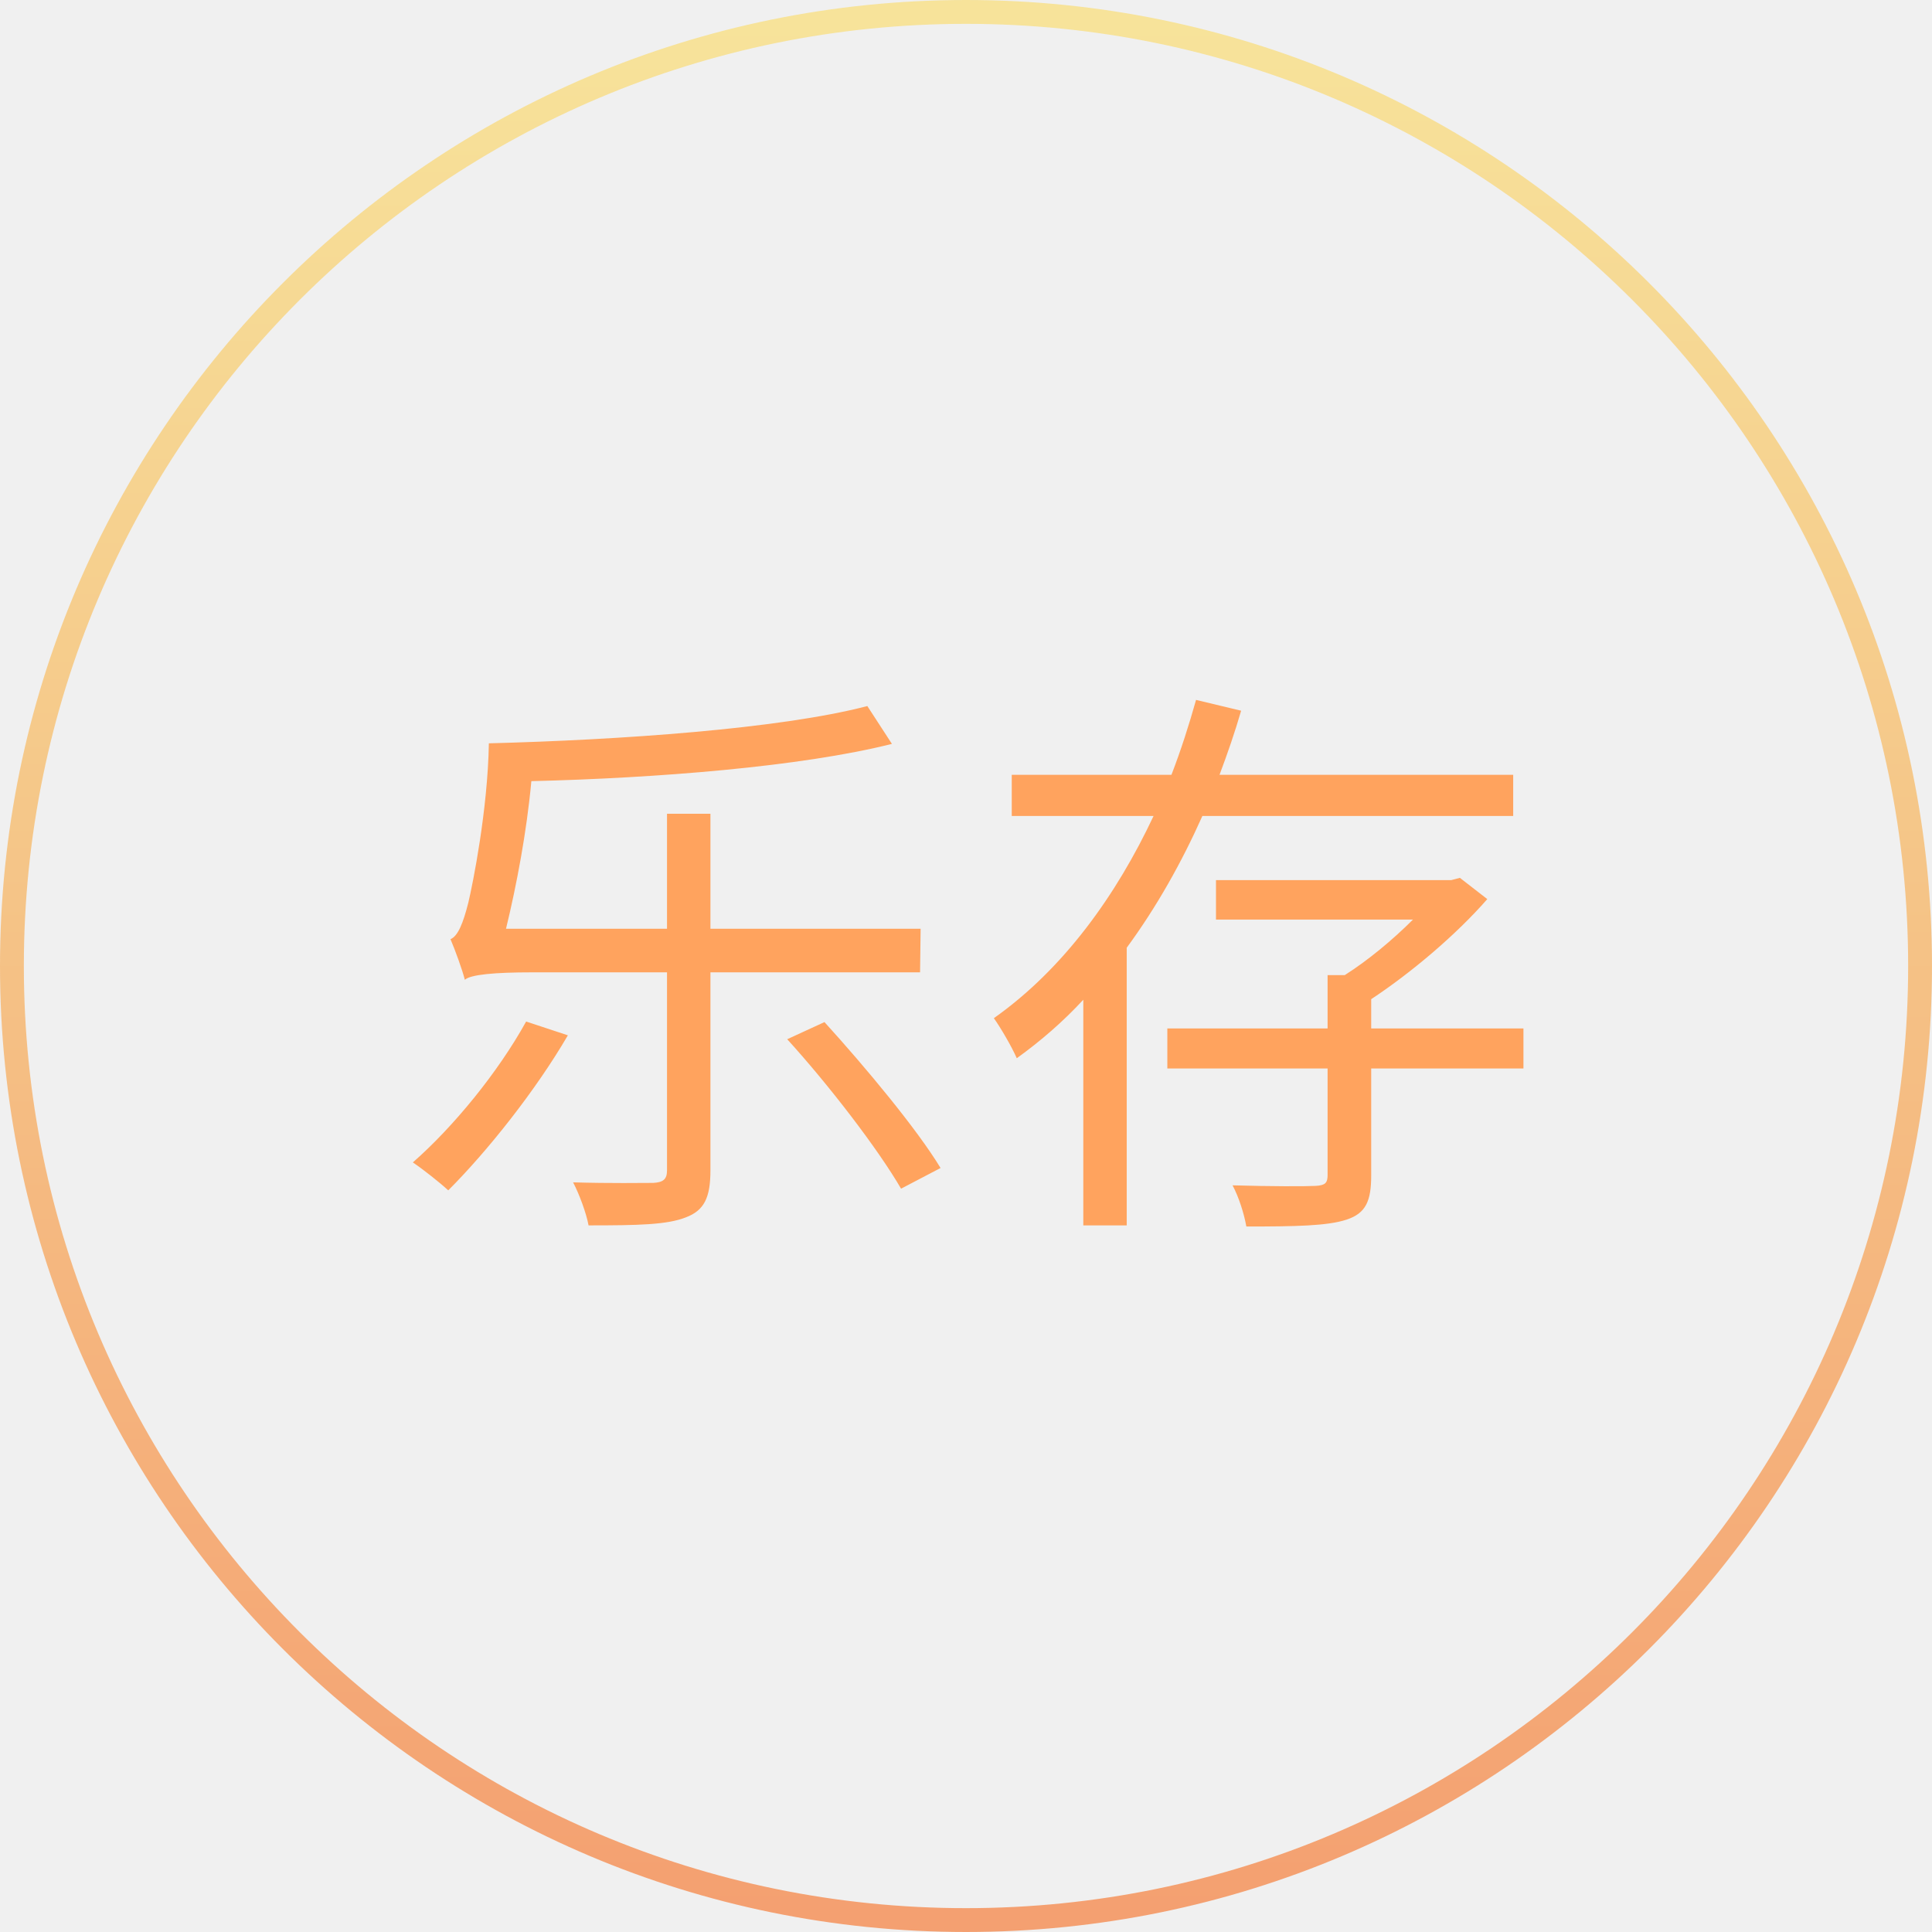
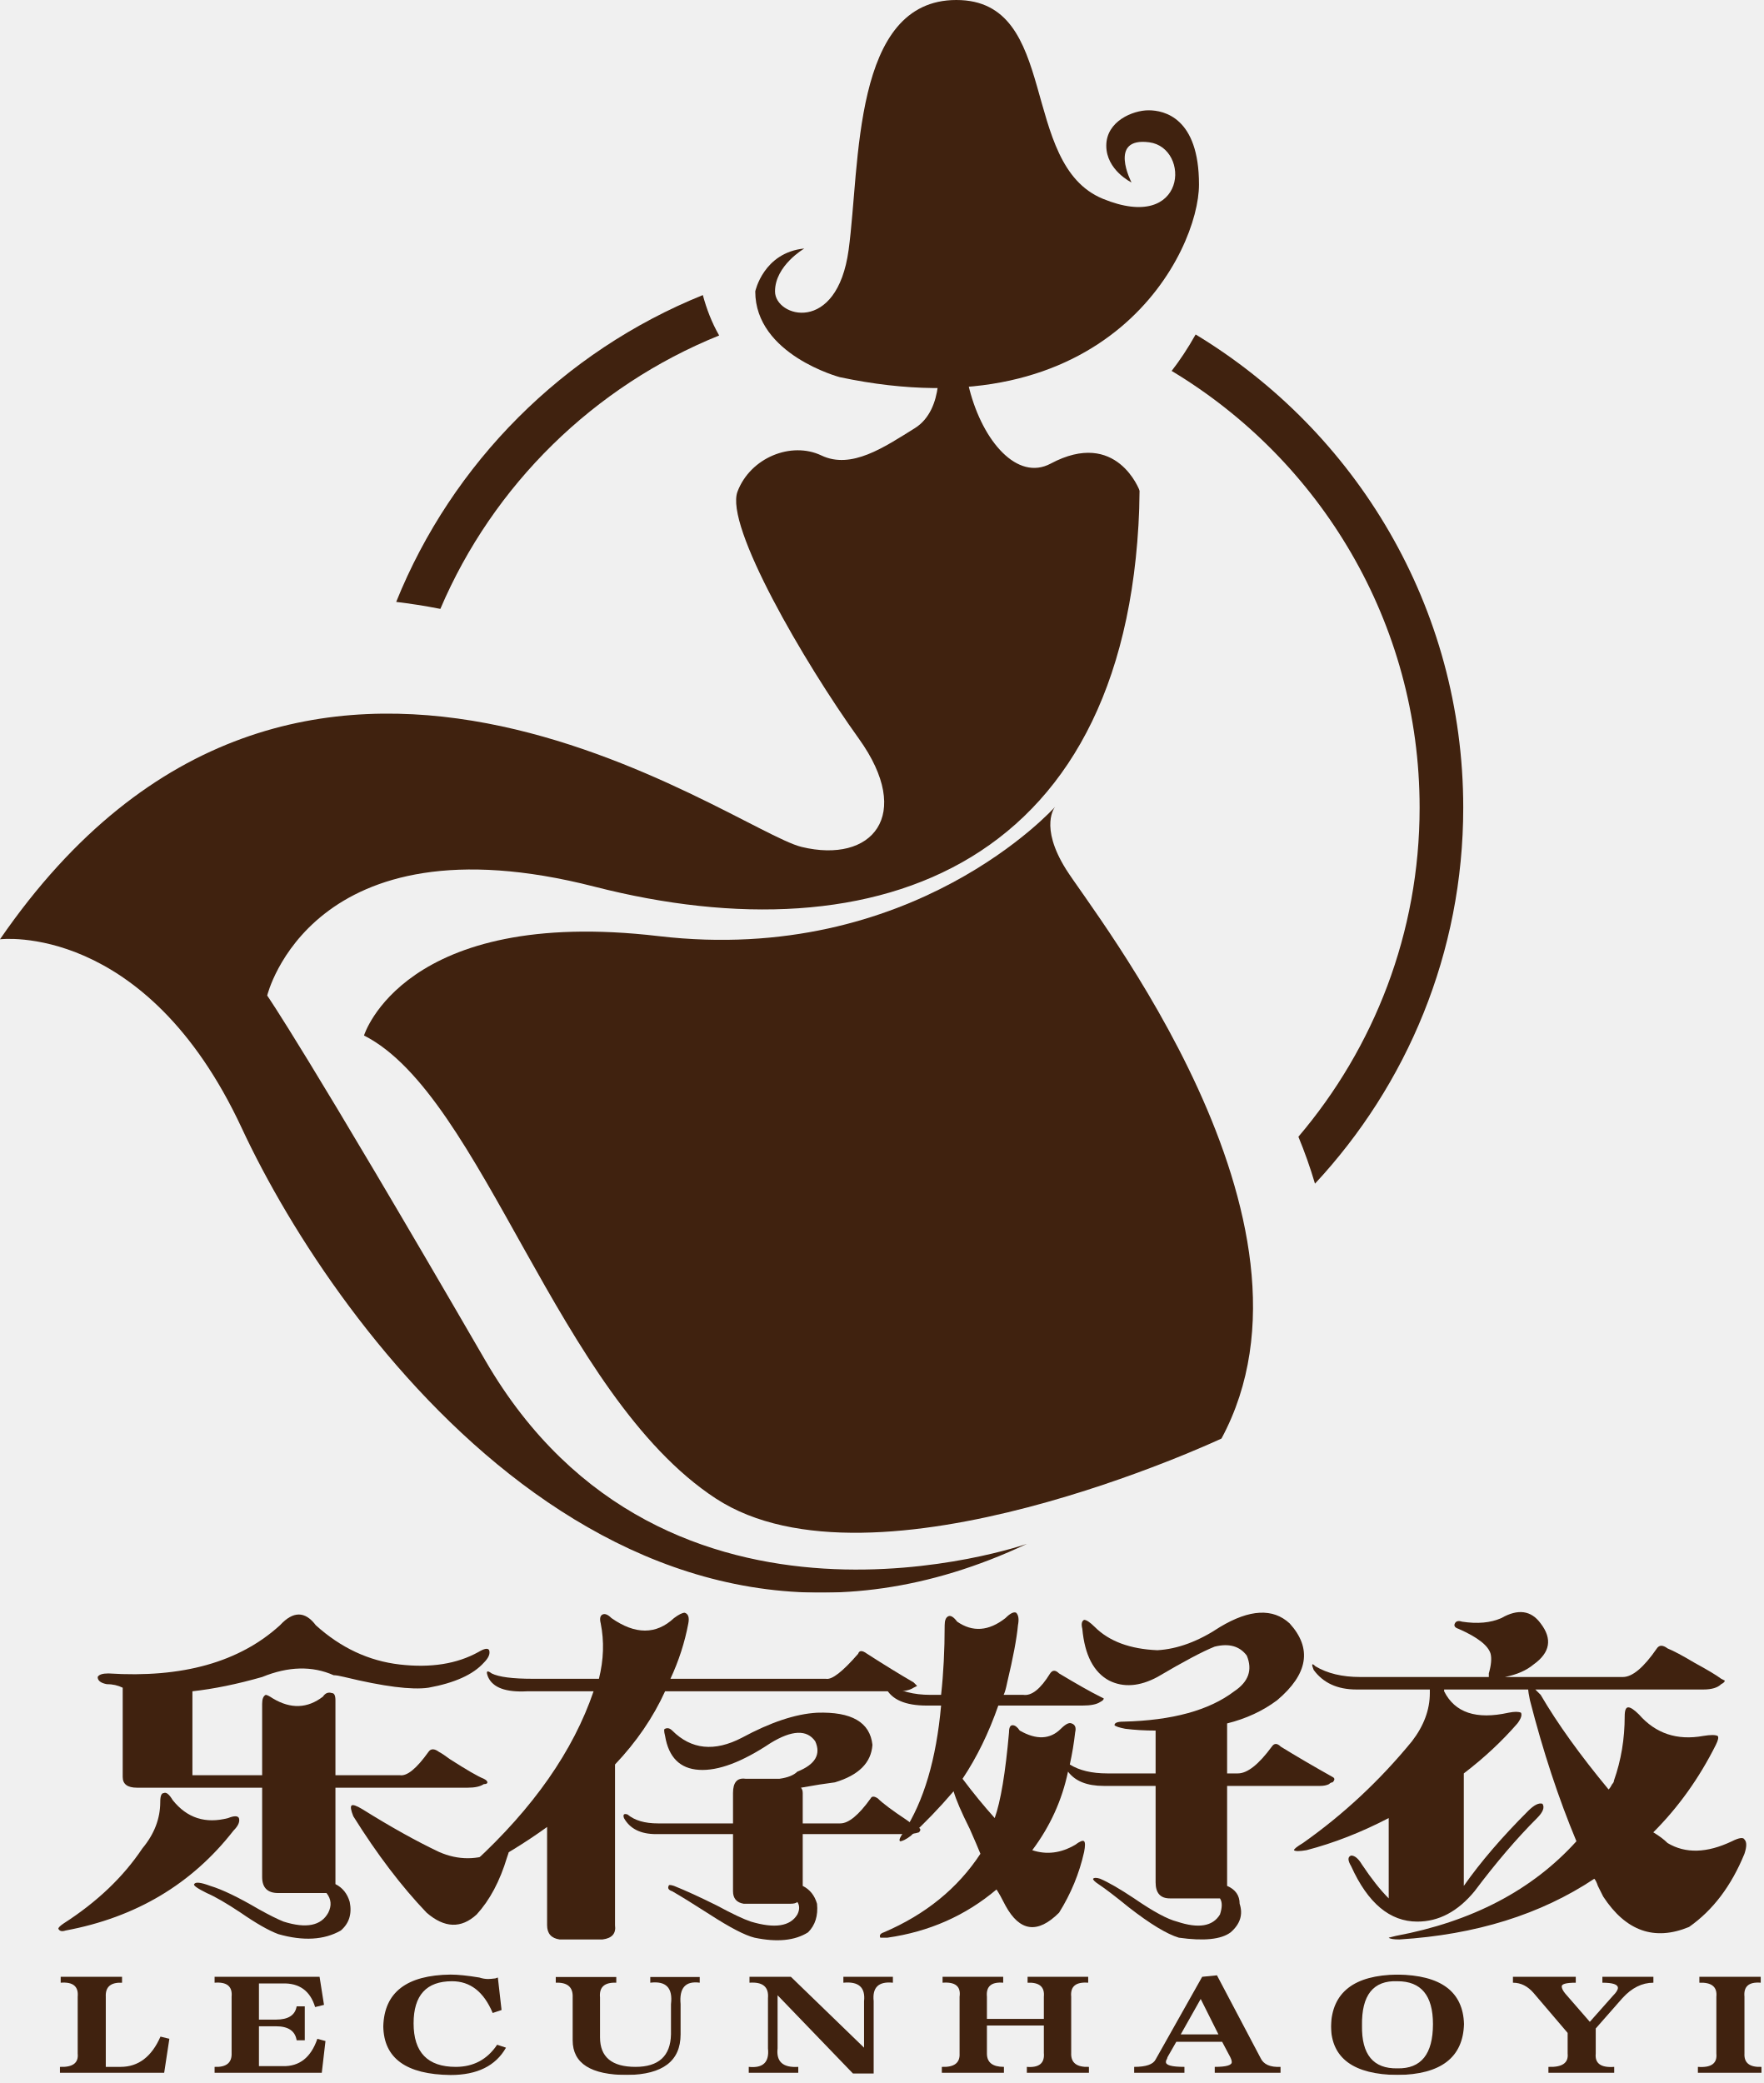
- <svg xmlns="http://www.w3.org/2000/svg" width="162px" height="162px" viewBox="0 0 162 162" version="1.1">
+ <svg xmlns="http://www.w3.org/2000/svg" xmlns:xlink="http://www.w3.org/1999/xlink" width="160px" height="189px" viewBox="0 0 160 189" version="1.1">
  <defs>
-     <linearGradient x1="50%" y1="0%" x2="50%" y2="100%" id="linearGradient-1">
-       <stop stop-color="#FBDA61" offset="0%" />
-       <stop stop-color="#F76B1C" offset="100%" />
-     </linearGradient>
+     <polygon id="path-1" points="0.156 9.211 13.234 9.211 13.234 0.302 0.156 0.302" />
+     <polygon id="path-3" points="12.482 9.211 0.409 9.211 0.409 0.101 12.482 0.101 12.482 9.211" />
+     <polygon id="path-5" points="4.77373904e-16 124.342 4.77373904e-16 0.077 103.403 0.077 103.403 124.342 0 124.342" />
  </defs>
  <g id="Page-1" stroke="none" stroke-width="1" fill="none" fill-rule="evenodd">
-     <g id="工作台" transform="translate(-295, -174)">
-       <g id="Group-2" transform="translate(296, 175)">
-         <circle id="Oval-211" stroke="url(#linearGradient-1)" stroke-width="2" opacity="0.6" cx="80" cy="80" r="80" />
-         <text id="乐存-" font-family=".PingFangSC-Regular, .PingFang SC" font-size="48" font-weight="normal" letter-spacing="1.018" fill="#FFA35E">
-           <tspan x="31.79" y="98">乐存 </tspan>
-         </text>
+     <g id="工作台" transform="translate(-296, -211)">
+       <g id="Page-1" transform="translate(296, 211)">
+         <path d="M46.004,168.524 C45.355,170.686 44.435,172.412 43.247,173.709 C41.84,175.004 40.327,174.951 38.705,173.546 C36.435,171.172 34.217,168.256 32.056,164.798 C31.838,164.259 31.785,163.935 31.893,163.826 C32,163.719 32.324,163.826 32.866,164.15 C35.461,165.77 37.785,167.066 39.841,168.038 C41.569,168.795 43.3,168.795 45.031,168.038 C45.57,167.714 45.895,167.608 46.004,167.714 C46.219,167.714 46.219,167.985 46.004,168.524 M30.434,154.268 L30.434,161.072 L36.273,161.072 C36.921,161.181 37.785,160.48 38.868,158.966 C39.083,158.642 39.407,158.642 39.841,158.966 C40.056,159.075 40.38,159.29 40.814,159.614 C42.327,160.586 43.353,161.181 43.895,161.396 C44.111,161.505 44.22,161.614 44.22,161.72 C44.22,161.829 44.111,161.882 43.895,161.882 C43.571,162.1 43.085,162.206 42.436,162.206 L30.434,162.206 L30.434,170.306 L30.434,170.954 C31.082,171.278 31.513,171.82 31.731,172.574 C31.947,173.655 31.675,174.518 30.92,175.166 C29.405,176.029 27.514,176.138 25.244,175.49 C24.377,175.166 23.241,174.518 21.837,173.546 C20.54,172.683 19.511,172.088 18.756,171.764 C17.889,171.334 17.512,171.063 17.621,170.954 C17.727,170.739 18.214,170.792 19.08,171.116 C20.16,171.44 21.62,172.144 23.46,173.222 C24.433,173.764 25.188,174.141 25.73,174.356 C27.783,175.004 29.136,174.736 29.785,173.546 C30.109,172.898 30.054,172.306 29.623,171.764 L29.298,171.764 L25.244,171.764 C24.271,171.764 23.784,171.278 23.784,170.306 L23.784,162.206 L12.431,162.206 C11.564,162.206 11.133,161.882 11.133,161.234 L11.133,153.134 C10.7,152.919 10.213,152.81 9.673,152.81 C9.131,152.703 8.862,152.486 8.862,152.162 C8.969,151.947 9.293,151.838 9.836,151.838 C16.539,152.271 21.729,150.813 25.406,147.463 C26.594,146.168 27.677,146.168 28.65,147.463 C30.92,149.517 33.46,150.704 36.273,151.028 C39.083,151.352 41.463,150.974 43.409,149.894 C43.949,149.57 44.273,149.517 44.382,149.732 C44.488,150.055 44.326,150.436 43.895,150.866 C42.922,151.947 41.244,152.703 38.868,153.134 C37.352,153.352 34.813,153.028 31.245,152.162 C30.811,152.056 30.487,152 30.271,152 C28.325,151.137 26.161,151.19 23.784,152.162 C21.513,152.81 19.405,153.242 17.458,153.458 L17.458,161.072 L23.784,161.072 L23.784,154.592 C23.784,154.161 23.89,153.891 24.108,153.782 C24.215,153.782 24.433,153.891 24.757,154.106 C26.379,155.078 27.892,155.024 29.298,153.944 C29.514,153.62 29.785,153.513 30.109,153.62 C30.325,153.62 30.434,153.838 30.434,154.268 M21.189,166.094 C17.403,170.954 12.322,173.979 5.943,175.166 C5.619,175.275 5.401,175.222 5.294,175.004 C5.294,174.898 5.456,174.736 5.781,174.518 C8.807,172.574 11.186,170.306 12.917,167.714 C13.997,166.418 14.539,165.016 14.539,163.502 C14.539,162.963 14.645,162.692 14.863,162.692 C15.079,162.585 15.35,162.801 15.674,163.34 C16.972,164.96 18.647,165.502 20.702,164.96 C21.242,164.745 21.567,164.745 21.676,164.96 C21.782,165.284 21.62,165.664 21.189,166.094" id="Fill-1" fill="#40220F" />
+         <path d="M72.83,162.692 L72.83,165.446 L76.236,165.446 C76.991,165.446 77.911,164.692 78.994,163.178 C79.1,162.963 79.318,162.963 79.642,163.178 C80.073,163.611 80.939,164.259 82.237,165.122 C82.668,165.446 82.992,165.664 83.21,165.77 C83.534,165.879 83.588,166.041 83.372,166.256 C83.048,166.365 82.668,166.418 82.237,166.418 L72.83,166.418 L72.83,171.116 C73.479,171.44 73.909,171.982 74.128,172.736 C74.234,173.817 73.965,174.68 73.317,175.328 C72.126,176.083 70.504,176.245 68.451,175.814 C67.584,175.599 66.234,174.898 64.396,173.709 C62.881,172.736 61.745,172.035 60.99,171.602 C60.666,171.496 60.557,171.334 60.666,171.116 C60.666,171.01 60.828,171.01 61.152,171.116 C62.232,171.549 63.53,172.144 65.045,172.898 C66.449,173.655 67.478,174.141 68.126,174.356 C70.288,175.004 71.695,174.789 72.344,173.709 C72.559,173.278 72.559,172.898 72.344,172.574 C72.234,172.683 72.019,172.736 71.695,172.736 L67.478,172.736 C66.829,172.63 66.505,172.25 66.505,171.602 L66.505,166.418 L59.531,166.418 C58.124,166.418 57.151,165.932 56.611,164.96 C56.502,164.636 56.611,164.529 56.936,164.636 C57.584,165.178 58.502,165.446 59.693,165.446 L66.505,165.446 L66.505,162.692 C66.505,161.72 66.882,161.29 67.64,161.396 L70.721,161.396 C71.477,161.29 72.019,161.072 72.344,160.748 C73.965,160.1 74.505,159.184 73.965,157.994 C73.208,156.915 71.857,156.969 69.911,158.156 C67.316,159.885 65.151,160.695 63.423,160.586 C61.692,160.48 60.666,159.452 60.342,157.508 C60.232,157.078 60.232,156.86 60.342,156.86 C60.557,156.753 60.772,156.807 60.99,157.022 C62.719,158.751 64.827,158.966 67.316,157.67 C69.911,156.268 72.181,155.511 74.128,155.402 C77.263,155.295 78.938,156.268 79.155,158.318 C79.047,159.938 77.911,161.072 75.75,161.72 C74.883,161.829 73.856,161.991 72.668,162.206 C72.774,162.315 72.83,162.477 72.83,162.692 M62.45,147.302 C62.126,149.031 61.583,150.704 60.828,152.324 L74.939,152.324 C75.479,152.433 76.452,151.676 77.858,150.055 C77.964,149.732 78.235,149.732 78.669,150.055 C80.182,151.028 81.588,151.894 82.886,152.648 L83.21,152.972 L82.886,153.134 C82.561,153.352 82.075,153.458 81.426,153.458 L60.342,153.458 C59.259,155.835 57.746,158.05 55.8,160.1 L55.8,174.68 C55.906,175.437 55.529,175.867 54.665,175.976 L50.772,175.976 C50.015,175.867 49.637,175.437 49.637,174.68 L49.637,165.77 C47.691,167.175 45.582,168.471 43.312,169.658 C42.987,169.767 42.769,169.767 42.663,169.658 C42.663,169.443 42.769,169.228 42.987,169.01 C48.393,164.044 52.014,158.86 53.854,153.458 L47.853,153.458 C45.906,153.567 44.715,153.134 44.285,152.162 C44.067,151.623 44.176,151.514 44.609,151.838 C45.258,152.162 46.5,152.324 48.339,152.324 L54.34,152.324 C54.771,150.597 54.827,148.922 54.503,147.302 C54.394,146.871 54.447,146.601 54.665,146.492 C54.88,146.386 55.151,146.492 55.476,146.816 C57.637,148.329 59.531,148.329 61.152,146.816 C61.583,146.492 61.908,146.33 62.126,146.33 C62.45,146.439 62.556,146.762 62.45,147.302" id="Fill-3" fill="#40220F" />
+         <path d="M120.904,161.72 C120.795,161.72 120.686,161.776 120.579,161.882 C120.361,161.991 120.092,162.044 119.768,162.044 L111.334,162.044 L111.334,170.792 L111.334,171.116 C112.09,171.44 112.47,171.982 112.47,172.736 C112.794,173.708 112.523,174.574 111.658,175.328 C110.792,175.976 109.226,176.138 106.955,175.814 C105.873,175.49 104.36,174.574 102.414,173.06 C101.222,172.089 100.305,171.387 99.656,170.954 C99.332,170.739 99.17,170.577 99.17,170.468 C99.277,170.362 99.494,170.362 99.818,170.468 C100.574,170.792 101.603,171.387 102.9,172.25 C104.628,173.44 105.926,174.141 106.792,174.356 C108.739,175.004 110.037,174.789 110.686,173.708 C110.901,173.06 110.901,172.574 110.686,172.25 L110.199,172.25 L106.144,172.25 C105.278,172.25 104.847,171.764 104.847,170.792 L104.847,162.044 L100.143,162.044 C98.628,162.044 97.548,161.614 96.899,160.748 C96.357,163.34 95.277,165.717 93.656,167.876 C94.953,168.309 96.25,168.147 97.548,167.39 C97.979,167.066 98.25,166.96 98.359,167.066 C98.465,167.175 98.465,167.499 98.359,168.038 C97.926,169.982 97.168,171.82 96.089,173.546 C94.142,175.49 92.52,175.275 91.223,172.898 C90.898,172.25 90.627,171.764 90.412,171.44 C87.599,173.817 84.302,175.275 80.518,175.814 L79.869,175.814 C79.76,175.599 79.869,175.437 80.194,175.328 C83.977,173.708 86.897,171.334 88.952,168.2 C88.734,167.661 88.41,166.904 87.979,165.932 C87.221,164.421 86.734,163.287 86.519,162.53 C85.222,164.044 83.924,165.393 82.626,166.58 C82.193,166.904 81.869,167.066 81.653,167.066 C81.545,166.96 81.653,166.689 81.978,166.256 C83.815,163.449 84.95,159.614 85.384,154.754 L84.086,154.754 C82.14,154.754 80.895,154.215 80.356,153.134 C80.031,152.594 80.138,152.486 80.68,152.81 C81.653,153.458 82.895,153.782 84.41,153.782 L85.384,153.782 C85.6,151.838 85.708,149.732 85.708,147.464 C85.708,147.033 85.814,146.762 86.033,146.654 C86.248,146.548 86.519,146.709 86.843,147.14 C88.247,148.112 89.707,148.006 91.223,146.816 C91.653,146.385 91.978,146.224 92.196,146.33 C92.411,146.548 92.464,146.925 92.358,147.464 C92.249,148.654 91.925,150.38 91.384,152.648 C91.276,153.19 91.167,153.567 91.06,153.782 L92.844,153.782 C93.6,153.891 94.411,153.243 95.277,151.838 C95.493,151.514 95.764,151.514 96.089,151.838 C97.71,152.81 98.952,153.514 99.818,153.944 L100.143,154.106 C100.143,154.215 100.034,154.323 99.818,154.43 C99.494,154.648 98.952,154.754 98.197,154.754 L90.574,154.754 C89.707,157.24 88.628,159.452 87.33,161.396 C88.303,162.692 89.276,163.882 90.249,164.96 C90.789,163.449 91.223,160.857 91.547,157.184 C91.547,156.754 91.653,156.536 91.871,156.536 C92.087,156.536 92.302,156.698 92.52,157.022 C94.033,157.888 95.277,157.832 96.25,156.86 C96.681,156.43 97.006,156.268 97.224,156.374 C97.548,156.483 97.654,156.754 97.548,157.184 C97.439,158.156 97.277,159.128 97.062,160.1 C97.926,160.642 99.061,160.91 100.468,160.91 L104.847,160.91 L104.847,157.022 C103.874,157.022 102.953,156.969 102.089,156.86 C101.547,156.754 101.222,156.644 101.116,156.536 C101.116,156.321 101.385,156.212 101.927,156.212 C106.359,156.106 109.713,155.186 111.982,153.458 C113.28,152.594 113.658,151.514 113.118,150.218 C112.47,149.355 111.496,149.084 110.199,149.408 C109.117,149.841 107.386,150.759 105.008,152.162 C103.387,153.028 101.927,153.134 100.63,152.486 C99.223,151.732 98.412,150.164 98.197,147.788 C98.088,147.357 98.141,147.086 98.359,146.978 C98.574,146.978 98.899,147.196 99.332,147.626 C100.63,148.922 102.52,149.626 105.008,149.732 C106.846,149.626 108.739,148.922 110.686,147.626 C113.387,146.006 115.496,145.899 117.011,147.302 C119.064,149.57 118.685,151.893 115.876,154.268 C114.578,155.24 113.062,155.944 111.334,156.374 L111.334,160.91 L112.308,160.91 C113.171,160.91 114.198,160.1 115.389,158.48 C115.605,158.156 115.876,158.156 116.2,158.48 C117.604,159.346 119.173,160.262 120.904,161.234 C121.119,161.343 121.119,161.505 120.904,161.72" id="Fill-5" fill="#40220F" />
+         <path d="M132.646,147.14 C134.05,147.358 135.241,147.248 136.214,146.816 C137.728,145.952 138.916,146.115 139.783,147.302 C140.862,148.707 140.647,149.95 139.134,151.028 C138.485,151.569 137.618,151.947 136.538,152.162 L147.243,152.162 C148.107,152.162 149.134,151.299 150.325,149.57 C150.541,149.246 150.865,149.246 151.298,149.57 C151.838,149.788 152.649,150.218 153.731,150.866 C154.92,151.514 155.731,152 156.164,152.324 L156.488,152.486 C156.488,152.595 156.379,152.703 156.164,152.81 C155.839,153.134 155.297,153.296 154.541,153.296 L139.296,153.296 L139.458,153.458 C139.565,153.567 139.673,153.676 139.783,153.782 C141.296,156.374 143.351,159.237 145.946,162.368 C146.052,162.262 146.162,162.1 146.27,161.882 C146.376,161.776 146.432,161.667 146.432,161.558 C147.081,159.723 147.406,157.779 147.406,155.726 C147.406,155.187 147.512,154.916 147.73,154.916 C147.945,154.916 148.27,155.133 148.703,155.564 C150.216,157.293 152.162,157.941 154.541,157.508 C155.191,157.402 155.621,157.402 155.839,157.508 C155.945,157.617 155.892,157.888 155.677,158.318 C154.162,161.343 152.271,163.988 150.001,166.256 C150.541,166.58 150.974,166.904 151.298,167.228 C152.92,168.2 154.866,168.147 157.137,167.066 C157.786,166.742 158.163,166.689 158.272,166.904 C158.488,167.122 158.488,167.552 158.272,168.2 C157.081,171.116 155.406,173.331 153.244,174.842 C150.107,176.138 147.512,175.222 145.459,172.088 C145.35,171.873 145.188,171.549 144.972,171.116 C144.864,170.792 144.755,170.577 144.648,170.468 C139.783,173.709 133.888,175.546 126.97,175.976 C126.427,175.976 126.103,175.92 125.996,175.814 L126.645,175.652 C133.563,174.356 139.025,171.496 143.027,167.066 C141.404,163.178 139.998,158.913 138.809,154.268 C138.701,153.729 138.648,153.404 138.648,153.296 L131.024,153.296 L131.024,153.458 C131.998,155.402 133.944,156.05 136.863,155.402 C137.403,155.295 137.781,155.295 137.998,155.402 C138.105,155.62 137.998,155.943 137.674,156.374 C136.268,157.994 134.646,159.508 132.809,160.91 L132.809,171.116 C134.322,168.957 136.268,166.689 138.648,164.312 C139.187,163.773 139.62,163.557 139.945,163.664 C140.16,163.988 139.998,164.421 139.458,164.96 C137.618,166.798 135.728,169.01 133.782,171.602 C132.266,173.44 130.538,174.356 128.591,174.356 C126.103,174.356 124.103,172.683 122.59,169.334 C122.266,168.795 122.266,168.471 122.59,168.362 C122.915,168.362 123.239,168.633 123.564,169.172 C124.428,170.468 125.239,171.496 125.996,172.25 L125.996,164.96 C123.508,166.256 121.022,167.228 118.535,167.876 C117.887,167.985 117.507,167.985 117.4,167.876 C117.4,167.77 117.669,167.552 118.211,167.228 C121.886,164.636 125.185,161.558 128.105,157.994 C129.184,156.591 129.727,155.133 129.727,153.62 L129.727,153.296 L123.077,153.296 C121.346,153.296 120.049,152.703 119.184,151.514 C118.966,150.974 119.022,150.866 119.347,151.19 C120.426,151.838 121.78,152.162 123.401,152.162 L135.079,152.162 L135.079,151.838 C135.294,151.084 135.347,150.489 135.241,150.056 C135.023,149.301 134.05,148.545 132.322,147.788 C131.998,147.681 131.888,147.519 131.998,147.302 C132.104,147.087 132.322,147.034 132.646,147.14" id="Fill-7" fill="#40220F" />
+         <path d="M15.366,184.991 L14.896,188.072 L5.44,188.072 L5.44,187.537 C6.602,187.582 7.138,187.18 7.049,186.331 L7.049,181.173 C7.138,180.235 6.624,179.811 5.507,179.9 L5.507,179.364 L11.073,179.364 L11.073,179.9 C10.044,179.857 9.553,180.28 9.598,181.173 L9.598,187.537 L10.939,187.537 C12.549,187.537 13.756,186.622 14.561,184.79 L15.366,184.991 Z" id="Fill-9" fill="#40220F" />
+         <path d="M21.013,186.264 L21.013,181.173 C21.102,180.235 20.587,179.811 19.47,179.9 L19.47,179.364 L28.994,179.364 L29.396,181.91 L28.591,182.11 C28.144,180.637 27.16,179.923 25.64,179.967 L23.494,179.967 L23.494,183.249 L25.037,183.249 C26.154,183.249 26.781,182.848 26.914,182.044 L27.652,182.044 L27.652,185.125 L26.914,185.125 C26.781,184.277 26.154,183.853 25.037,183.853 L23.494,183.853 L23.494,187.47 L25.64,187.47 C27.16,187.515 28.211,186.689 28.793,184.991 L29.53,185.192 L29.195,188.073 L19.47,188.073 L19.47,187.537 C20.543,187.582 21.057,187.158 21.013,186.264" id="Fill-11" fill="#40220F" />
+         <path d="M45.17,179.431 L45.506,182.378 L44.701,182.647 C43.896,180.727 42.666,179.766 41.012,179.766 C38.687,179.766 37.525,181.039 37.525,183.585 C37.525,186.22 38.799,187.537 41.348,187.537 C42.957,187.537 44.209,186.867 45.104,185.527 L45.908,185.795 C44.969,187.448 43.292,188.274 40.878,188.274 C36.854,188.23 34.819,186.756 34.775,183.853 C34.864,180.771 36.898,179.208 40.878,179.163 C41.549,179.163 42.42,179.253 43.494,179.431 C43.762,179.521 44.03,179.565 44.299,179.565 C44.433,179.565 44.678,179.543 45.036,179.499 C44.812,179.543 44.857,179.521 45.17,179.431" id="Fill-13" fill="#40220F" />
+         <g id="Group-17" transform="translate(50.25937, 179.0625)">
+           <mask id="mask-2" fill="white">
+             <use xlink:href="#path-1" />
+           </mask>
+           <g id="Clip-16" />
+           <path d="M8.74,0.302 L13.234,0.302 L13.234,0.837 C11.937,0.66 11.356,1.307 11.49,2.781 L11.49,5.527 C11.49,7.938 9.881,9.167 6.661,9.211 C3.352,9.211 1.698,8.162 1.698,6.063 L1.698,2.177 C1.742,1.239 1.229,0.794 0.156,0.837 L0.156,0.302 L5.655,0.302 L5.655,0.837 C4.582,0.794 4.09,1.239 4.18,2.177 L4.18,5.795 C4.18,7.582 5.253,8.474 7.399,8.474 C9.5,8.474 10.573,7.493 10.618,5.527 L10.618,2.781 C10.796,1.307 10.171,0.66 8.74,0.837 L8.74,0.302 Z" id="Fill-15" fill="#40220F" mask="url(#mask-2)" />
+         </g>
+         <path d="M76.518,179.364 L81.011,179.364 L81.011,179.9 C79.714,179.766 79.133,180.325 79.267,181.575 L79.267,188.14 L77.39,188.14 L70.549,181.039 L70.549,185.862 C70.415,187.068 71.04,187.627 72.426,187.537 L72.426,188.073 L67.933,188.073 L67.933,187.537 C69.229,187.671 69.811,187.113 69.677,185.862 L69.677,181.307 C69.766,180.28 69.207,179.811 68,179.9 L68,179.364 L71.756,179.364 L78.395,185.795 L78.395,181.575 C78.529,180.325 77.903,179.766 76.518,179.9 L76.518,179.364 Z" id="Fill-18" fill="#40220F" />
+         <path d="M93.164,188.073 L93.164,187.537 C94.281,187.627 94.796,187.202 94.707,186.264 L94.707,183.785 L89.542,183.785 L89.542,186.331 C89.542,187.135 90.056,187.537 91.085,187.537 L91.085,188.073 L85.451,188.073 L85.451,187.537 C86.568,187.582 87.105,187.18 87.061,186.331 L87.061,181.173 C87.195,180.235 86.68,179.811 85.518,179.9 L85.518,179.364 L91.018,179.364 L91.018,179.9 C89.944,179.811 89.452,180.235 89.542,181.173 L89.542,183.182 L94.707,183.182 L94.707,181.173 C94.796,180.28 94.304,179.856 93.231,179.9 L93.231,179.364 L98.73,179.364 L98.73,179.9 C97.612,179.811 97.097,180.235 97.188,181.173 L97.188,186.264 C97.143,187.158 97.679,187.582 98.797,187.537 L98.797,188.073 L93.164,188.073 Z" id="Fill-20" fill="#40220F" />
+         <path d="M107.127,184.589 L110.547,184.589 L108.938,181.374 L107.127,184.589 Z M110.212,188.072 L110.212,187.537 C111.285,187.537 111.799,187.381 111.754,187.068 C111.754,186.934 111.664,186.711 111.486,186.398 L110.882,185.259 L106.725,185.259 L105.92,186.666 C105.92,186.711 105.897,186.778 105.852,186.867 C105.808,186.912 105.785,186.979 105.785,187.068 C105.74,187.381 106.299,187.537 107.462,187.537 L107.462,188.072 L102.902,188.072 L102.902,187.537 C103.975,187.537 104.622,187.314 104.847,186.867 L109.072,179.364 L110.413,179.23 L114.37,186.733 C114.638,187.314 115.242,187.582 116.181,187.537 L116.181,188.072 L110.212,188.072 Z" id="Fill-22" fill="#40220F" />
+         <g id="Group-26" transform="translate(120.3458, 179.0625)">
+           <mask id="mask-4" fill="white">
+             <use xlink:href="#path-3" />
+           </mask>
+           <g id="Clip-25" />
+           <path d="M6.445,0.703 C4.254,0.615 3.181,1.954 3.227,4.723 C3.181,7.359 4.254,8.654 6.445,8.609 C8.591,8.654 9.665,7.314 9.665,4.589 C9.665,1.999 8.591,0.703 6.445,0.703 M6.445,0.101 C10.379,0.146 12.392,1.642 12.482,4.589 C12.392,7.627 10.379,9.167 6.445,9.211 C2.465,9.167 0.453,7.694 0.409,4.79 C0.499,1.709 2.51,0.146 6.445,0.101" id="Fill-24" fill="#40220F" mask="url(#mask-4)" />
+         </g>
+         <path d="M140.486,188.073 L140.486,187.537 C141.738,187.582 142.32,187.18 142.23,186.331 L142.23,184.455 L139.145,180.838 C138.609,180.213 137.982,179.9 137.267,179.9 L137.267,179.364 L142.968,179.364 L142.968,179.9 C142.118,179.9 141.693,180.012 141.693,180.235 C141.693,180.414 141.805,180.637 142.029,180.905 L144.242,183.45 L146.321,181.106 C146.634,180.794 146.791,180.548 146.791,180.369 C146.791,180.057 146.321,179.9 145.382,179.9 L145.382,179.364 L150.01,179.364 L150.01,179.9 C148.981,179.9 148.042,180.369 147.193,181.307 L144.779,184.053 L144.779,186.331 C144.688,187.225 145.248,187.627 146.455,187.537 L146.455,188.073 L140.486,188.073 Z" id="Fill-27" fill="#40220F" />
+         <path d="M154.181,179.364 L159.748,179.364 L159.748,179.9 C158.675,179.811 158.182,180.235 158.272,181.173 L158.272,186.331 C158.227,187.18 158.742,187.582 159.815,187.537 L159.815,188.073 L154.047,188.073 L154.047,187.537 C155.254,187.627 155.813,187.225 155.724,186.331 L155.724,181.173 C155.813,180.28 155.298,179.856 154.181,179.9 L154.181,179.364 Z" id="Fill-29" fill="#40220F" />
+         <path d="M72.975,22.547 C72.975,22.547 70.316,24.091 70.316,26.439 C70.316,28.786 75.944,30.392 76.995,22.67 C78.047,14.949 77.305,0 86.767,0 C96.229,0 92.395,14.887 100.063,18.038 C107.731,21.188 108.041,13.405 104.269,12.911 C100.496,12.416 102.66,16.555 102.66,16.555 C102.66,16.555 100.372,15.443 100.372,13.219 C100.372,10.996 102.784,10.007 104.206,10.007 C105.629,10.007 108.783,10.687 108.783,16.74 C108.783,22.794 100.681,39.411 76.192,34.222 C76.192,34.222 68.523,32.183 68.523,26.439 C68.523,26.439 69.265,22.918 72.975,22.547" id="Fill-31" fill="#40220F" />
+         <g id="Group-35" transform="translate(0, 20.16849)">
+           <mask id="mask-6" fill="white">
+             <use xlink:href="#path-5" />
+           </mask>
+           <g id="Clip-34" />
+           <path d="M85.097,12.386 C85.097,12.386 85.777,16.957 82.994,18.687 C80.211,20.416 77.243,22.454 74.522,21.157 C71.8,19.86 68.09,21.343 66.915,24.431 C65.74,27.52 72.914,39.874 77.923,46.855 C82.932,53.835 79.098,58.221 72.728,56.677 C66.358,55.132 27.211,25.522 -9.22190193e-05,65.057 C-9.22190193e-05,65.057 13.193,63.409 21.934,82.188 C30.674,100.967 57.226,136.877 93.178,119.91 C93.178,119.91 60.36,131.441 44.033,103.273 C27.706,75.105 24.242,70.163 24.242,70.163 C24.242,70.163 28.2,53.691 53.928,60.28 C79.655,66.869 102.908,58.468 103.403,24.369 C103.403,24.369 101.341,18.687 95.322,21.899 C89.302,25.111 82.788,7.485 92.023,1.39 C101.259,-4.704 85.097,12.386 85.097,12.386" id="Fill-33" fill="#40220F" mask="url(#mask-6)" />
+         </g>
+         <path d="M95.734,73.2 C95.734,73.2 94.25,74.93 96.723,78.883 C99.197,82.837 121.461,110.758 110.824,130.525 C110.824,130.525 79.283,145.35 64.936,135.961 C50.588,126.572 43.785,99.391 33.025,93.956 C33.025,93.956 36.611,82.219 59.741,84.937 C82.87,87.655 95.734,73.2 95.734,73.2" id="Fill-36" fill="#40220F" />
+         <path d="M106.301,33.655 C119.768,41.742 128.8,56.476 128.8,73.282 C128.8,84.66 124.654,95.083 117.802,103.142 C118.356,104.483 118.868,105.907 119.306,107.399 C127.644,98.441 132.758,86.45 132.758,73.282 C132.758,55.098 123.019,39.145 108.478,30.348 C107.748,31.651 107.009,32.746 106.301,33.655" id="Fill-38" fill="#40220F" />
+         <path d="M39.953,55.247 C44.747,43.997 53.885,35.032 65.248,30.439 C64.58,29.281 64.103,28.019 63.767,26.774 C51.129,31.882 41.037,41.98 35.946,54.614 C37.164,54.76 38.515,54.964 39.953,55.247" id="Fill-40" fill="#40220F" />
      </g>
    </g>
  </g>
</svg>
